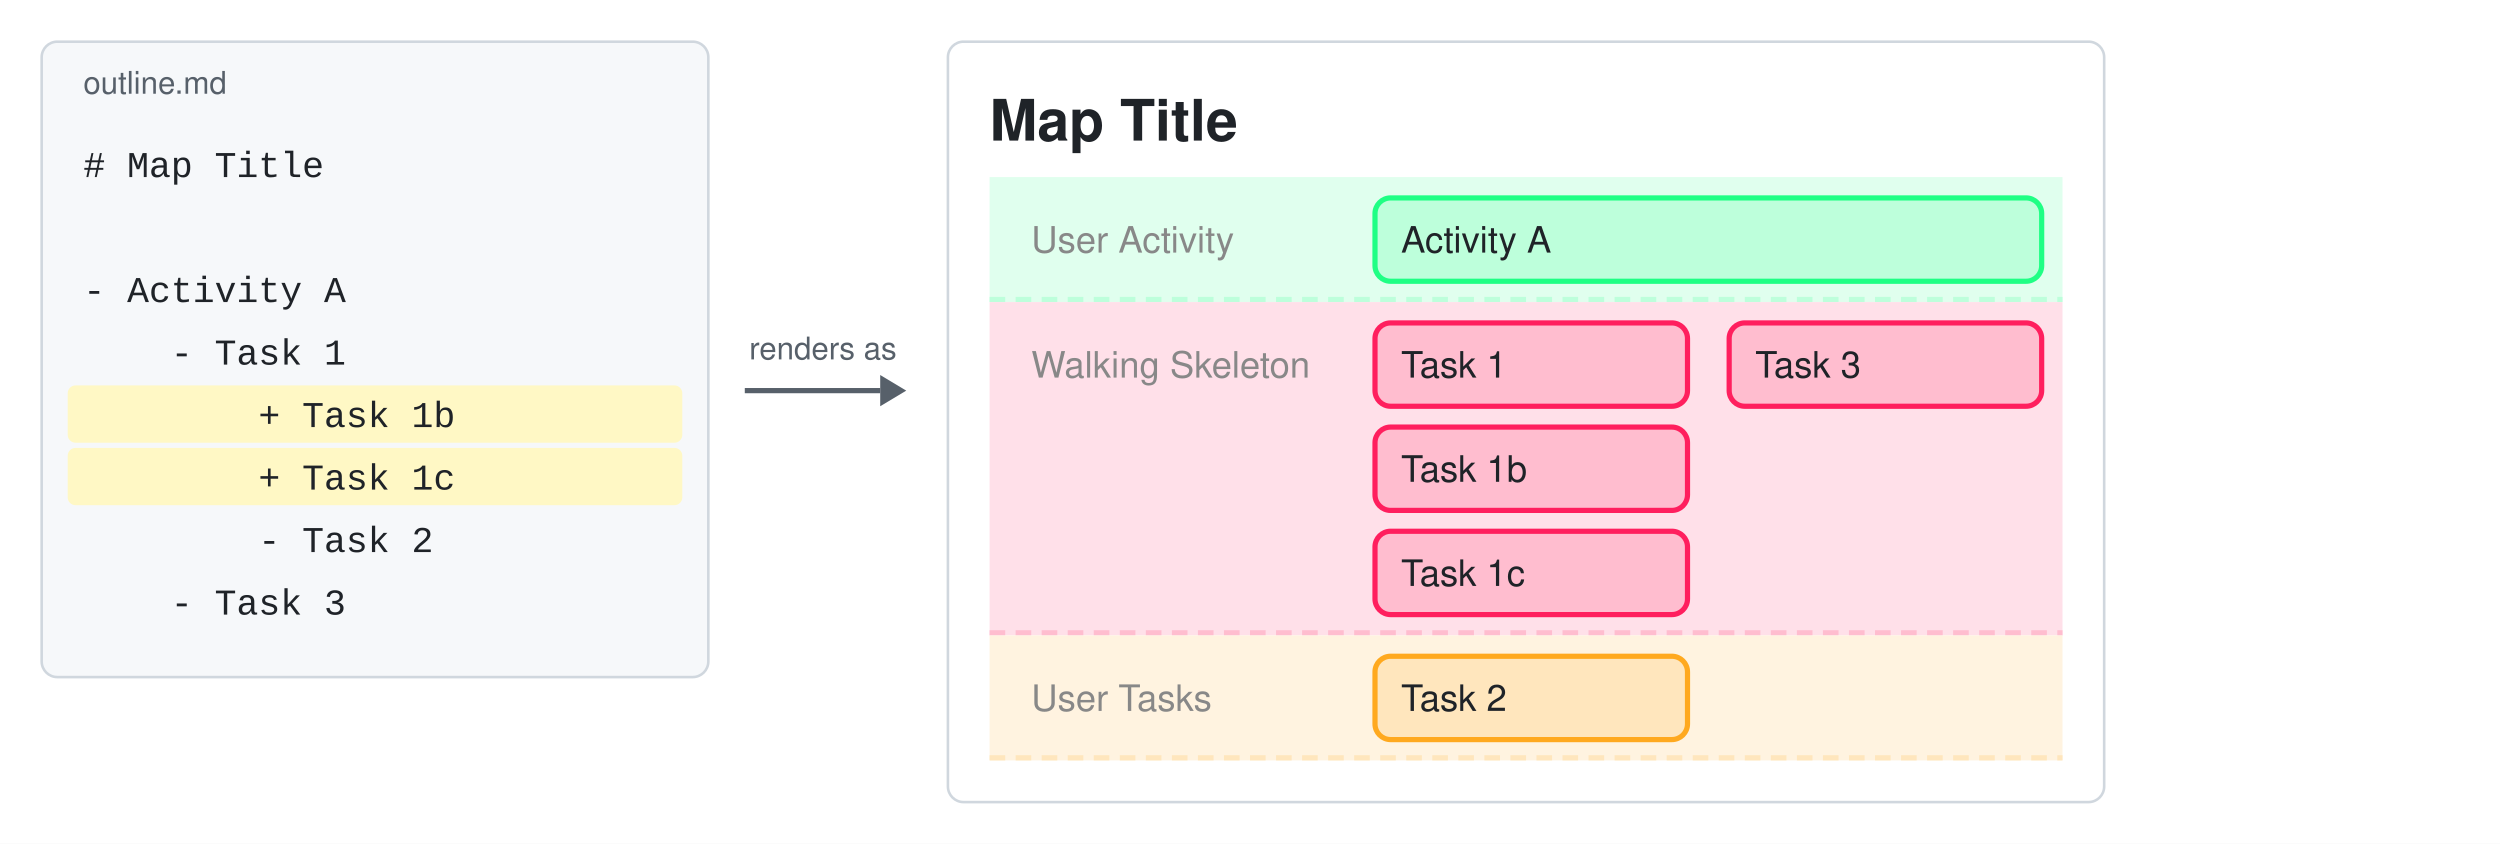
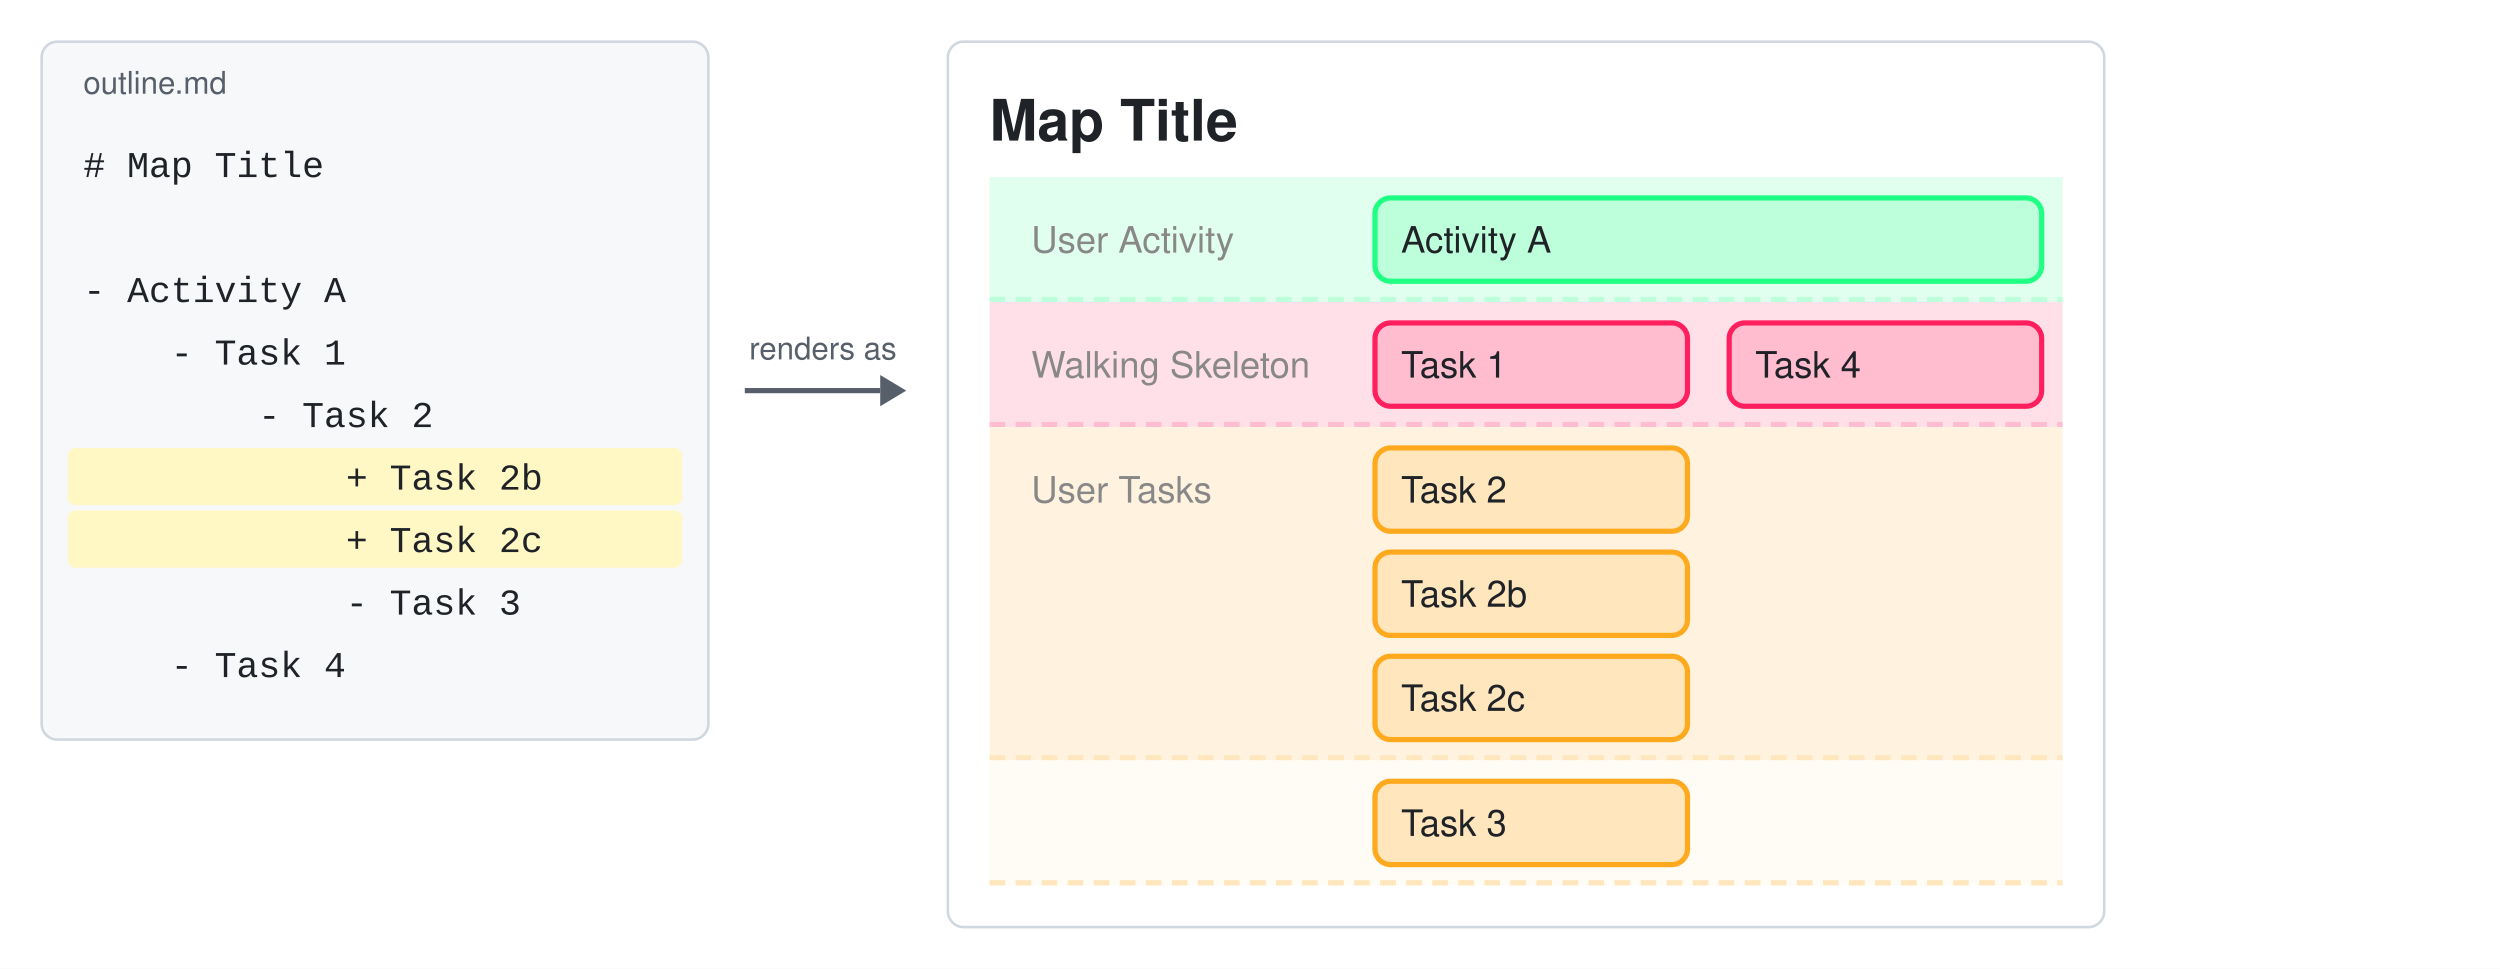
- <svg xmlns="http://www.w3.org/2000/svg" width="960" height="324" viewBox="0 0 960 324" font-family="'Segoe UI', Helvetica, Arial, sans-serif" font-size="14">
-   <rect width="960" height="324" fill="white" />
-   <rect x="16" y="16" width="256" height="244" rx="6" fill="#f6f8fa" stroke="#d0d7de" />
+ <svg xmlns="http://www.w3.org/2000/svg" width="960" height="372" viewBox="0 0 960 372" font-family="'Segoe UI', Helvetica, Arial, sans-serif" font-size="14">
+   <rect width="960" height="372" fill="white" />
+   <rect x="16" y="16" width="256" height="268" rx="6" fill="#f6f8fa" stroke="#d0d7de" />
  <text x="32" y="36" font-size="12" fill="#57606a">outline.md</text>
  <text x="32" y="68" font-family="Consolas, 'Courier New', monospace" fill="#1f2328" xml:space="preserve"># Map Title</text>
  <text x="32" y="92" font-family="Consolas, 'Courier New', monospace" fill="#1f2328" xml:space="preserve" />
  <text x="32" y="116" font-family="Consolas, 'Courier New', monospace" fill="#1f2328" xml:space="preserve">- Activity A</text>
  <text x="32" y="140" font-family="Consolas, 'Courier New', monospace" fill="#1f2328" xml:space="preserve">    - Task 1</text>
-   <rect x="26" y="148" width="236" height="22" rx="3" fill="#fff8c5" />
-   <text x="32" y="164" font-family="Consolas, 'Courier New', monospace" fill="#1f2328" xml:space="preserve">        + Task 1b</text>
+   <text x="32" y="164" font-family="Consolas, 'Courier New', monospace" fill="#1f2328" xml:space="preserve">        - Task 2</text>
  <rect x="26" y="172" width="236" height="22" rx="3" fill="#fff8c5" />
-   <text x="32" y="188" font-family="Consolas, 'Courier New', monospace" fill="#1f2328" xml:space="preserve">        + Task 1c</text>
-   <text x="32" y="212" font-family="Consolas, 'Courier New', monospace" fill="#1f2328" xml:space="preserve">        - Task 2</text>
-   <text x="32" y="236" font-family="Consolas, 'Courier New', monospace" fill="#1f2328" xml:space="preserve">    - Task 3</text>
+   <text x="32" y="188" font-family="Consolas, 'Courier New', monospace" fill="#1f2328" xml:space="preserve">            + Task 2b</text>
+   <rect x="26" y="196" width="236" height="22" rx="3" fill="#fff8c5" />
+   <text x="32" y="212" font-family="Consolas, 'Courier New', monospace" fill="#1f2328" xml:space="preserve">            + Task 2c</text>
+   <text x="32" y="236" font-family="Consolas, 'Courier New', monospace" fill="#1f2328" xml:space="preserve">            - Task 3</text>
+   <text x="32" y="260" font-family="Consolas, 'Courier New', monospace" fill="#1f2328" xml:space="preserve">    - Task 4</text>
  <text x="316" y="138" text-anchor="middle" font-size="12" fill="#57606a">renders as</text>
  <line x1="286" y1="150" x2="338" y2="150" stroke="#57606a" stroke-width="2" />
  <polygon points="338,144 348,150 338,156" fill="#57606a" />
-   <rect x="364" y="16" width="444" height="292" rx="6" fill="white" stroke="#d0d7de" />
+   <rect x="364" y="16" width="444" height="340" rx="6" fill="white" stroke="#d0d7de" />
  <text x="380" y="54" font-size="22" font-weight="bold" fill="#1f2328">Map Title</text>
  <rect x="380" y="68" width="412" height="48" fill="hsl(147, 100%, 94%)" />
  <line x1="380" y1="115" x2="792" y2="115" stroke="hsl(147, 100%, 87%)" stroke-width="2" stroke-dasharray="6 4" />
-   <rect x="380" y="116" width="412" height="128" fill="hsl(343, 100%, 94%)" />
-   <line x1="380" y1="243" x2="792" y2="243" stroke="hsl(343, 100%, 87%)" stroke-width="2" stroke-dasharray="6 4" />
-   <rect x="380" y="244" width="412" height="48" fill="hsl(37, 100%, 94%)" />
+   <rect x="380" y="116" width="412" height="48" fill="hsl(343, 100%, 94%)" />
+   <line x1="380" y1="163" x2="792" y2="163" stroke="hsl(343, 100%, 87%)" stroke-width="2" stroke-dasharray="6 4" />
+   <rect x="380" y="164" width="412" height="128" fill="hsl(37, 100%, 94%)" />
  <line x1="380" y1="291" x2="792" y2="291" stroke="hsl(37, 100%, 87%)" stroke-width="2" stroke-dasharray="6 4" />
+   <rect x="380" y="292" width="412" height="48" fill="hsl(37, 100%, 98%)" />
+   <line x1="380" y1="339" x2="792" y2="339" stroke="hsl(37, 100%, 87%)" stroke-width="2" stroke-dasharray="6 4" />
  <text x="396" y="97" fill="#888">User Activity</text>
  <text x="396" y="145" fill="#888">Walking Skeleton</text>
-   <text x="396" y="273" fill="#888">User Tasks</text>
+   <text x="396" y="193" fill="#888">User Tasks</text>
  <rect x="528" y="76" width="256" height="32" rx="6" fill="hsl(147, 100%, 87%)" stroke="hsl(147, 100%, 56%)" stroke-width="2" />
  <text x="538" y="97" fill="#1f2328">Activity A</text>
  <rect x="528" y="124" width="120" height="32" rx="6" fill="hsl(343, 100%, 87%)" stroke="hsl(343, 100%, 56%)" stroke-width="2" />
  <text x="538" y="145" fill="#1f2328">Task 1</text>
-   <rect x="528" y="164" width="120" height="32" rx="6" fill="hsl(343, 100%, 87%)" stroke="hsl(343, 100%, 56%)" stroke-width="2" />
-   <text x="538" y="185" fill="#1f2328">Task 1b</text>
-   <rect x="528" y="204" width="120" height="32" rx="6" fill="hsl(343, 100%, 87%)" stroke="hsl(343, 100%, 56%)" stroke-width="2" />
-   <text x="538" y="225" fill="#1f2328">Task 1c</text>
+   <rect x="528" y="172" width="120" height="32" rx="6" fill="hsl(37, 100%, 87%)" stroke="hsl(37, 100%, 56%)" stroke-width="2" />
+   <text x="538" y="193" fill="#1f2328">Task 2</text>
+   <rect x="528" y="212" width="120" height="32" rx="6" fill="hsl(37, 100%, 87%)" stroke="hsl(37, 100%, 56%)" stroke-width="2" />
+   <text x="538" y="233" fill="#1f2328">Task 2b</text>
  <rect x="528" y="252" width="120" height="32" rx="6" fill="hsl(37, 100%, 87%)" stroke="hsl(37, 100%, 56%)" stroke-width="2" />
-   <text x="538" y="273" fill="#1f2328">Task 2</text>
+   <text x="538" y="273" fill="#1f2328">Task 2c</text>
+   <rect x="528" y="300" width="120" height="32" rx="6" fill="hsl(37, 100%, 87%)" stroke="hsl(37, 100%, 56%)" stroke-width="2" />
+   <text x="538" y="321" fill="#1f2328">Task 3</text>
  <rect x="664" y="124" width="120" height="32" rx="6" fill="hsl(343, 100%, 87%)" stroke="hsl(343, 100%, 56%)" stroke-width="2" />
-   <text x="674" y="145" fill="#1f2328">Task 3</text>
+   <text x="674" y="145" fill="#1f2328">Task 4</text>
</svg>
